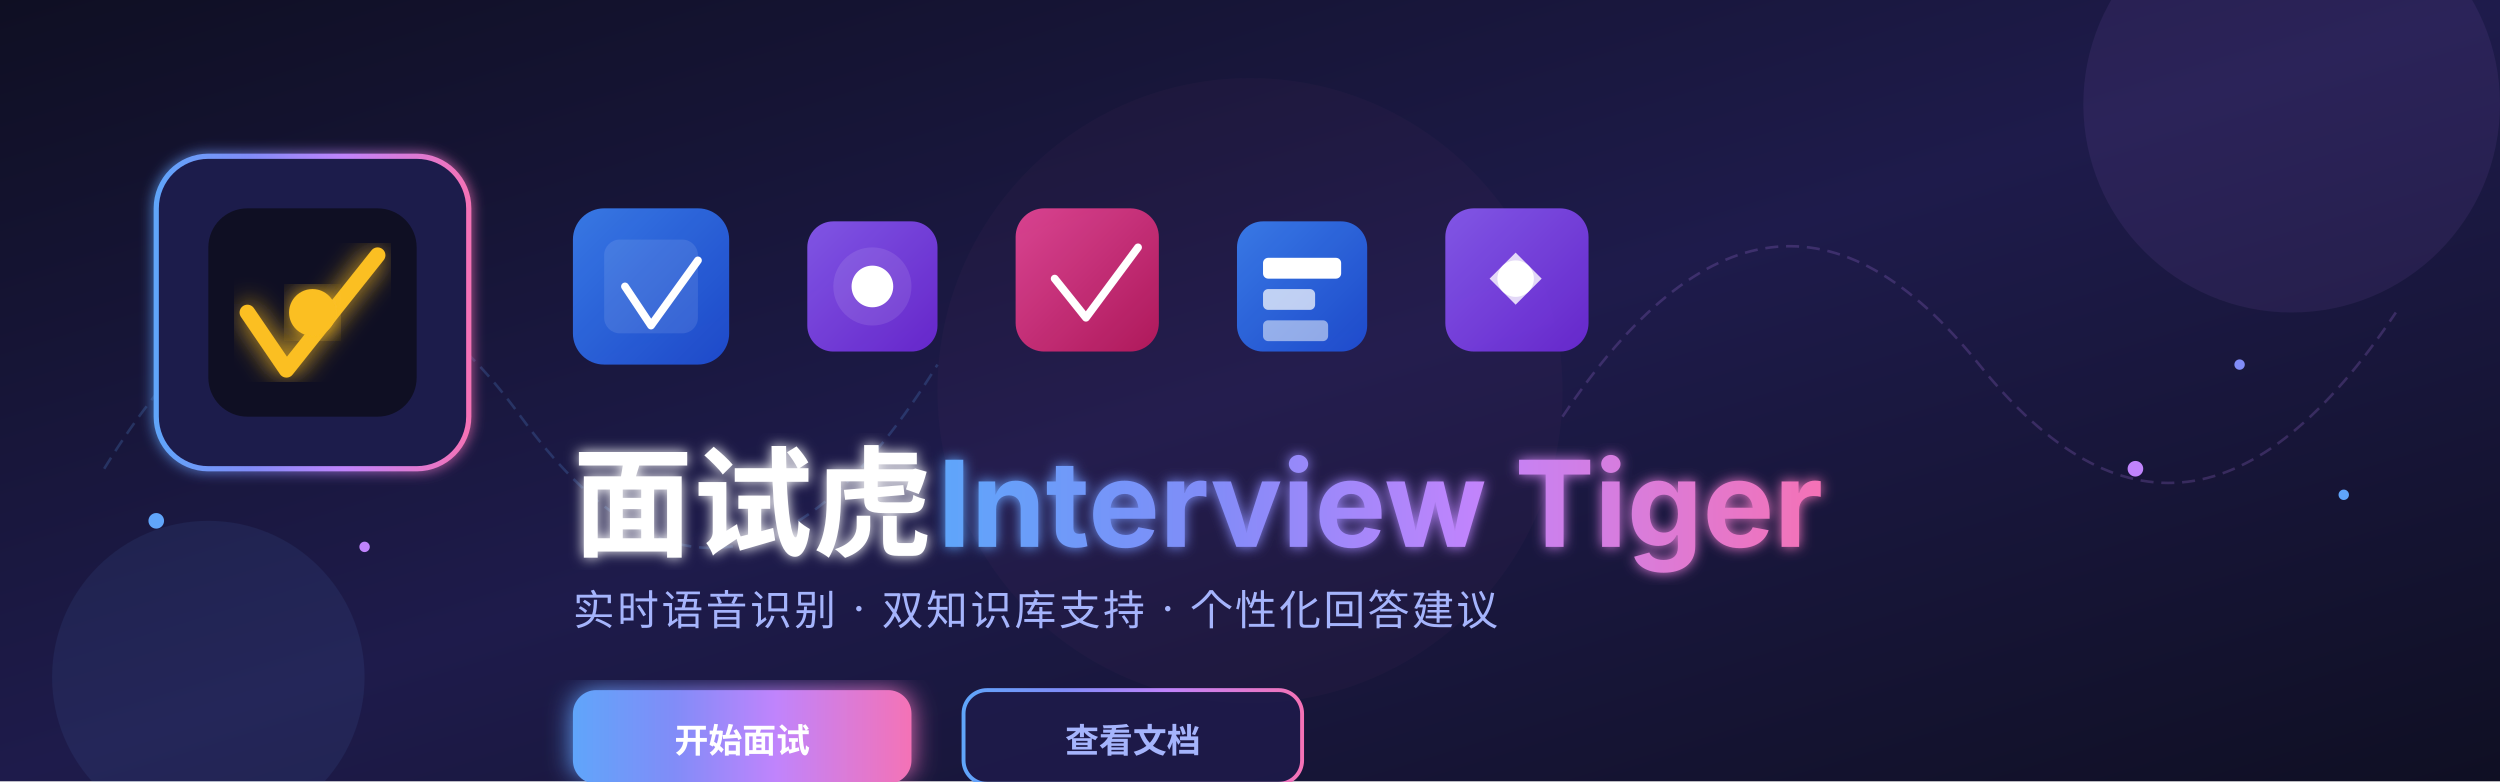
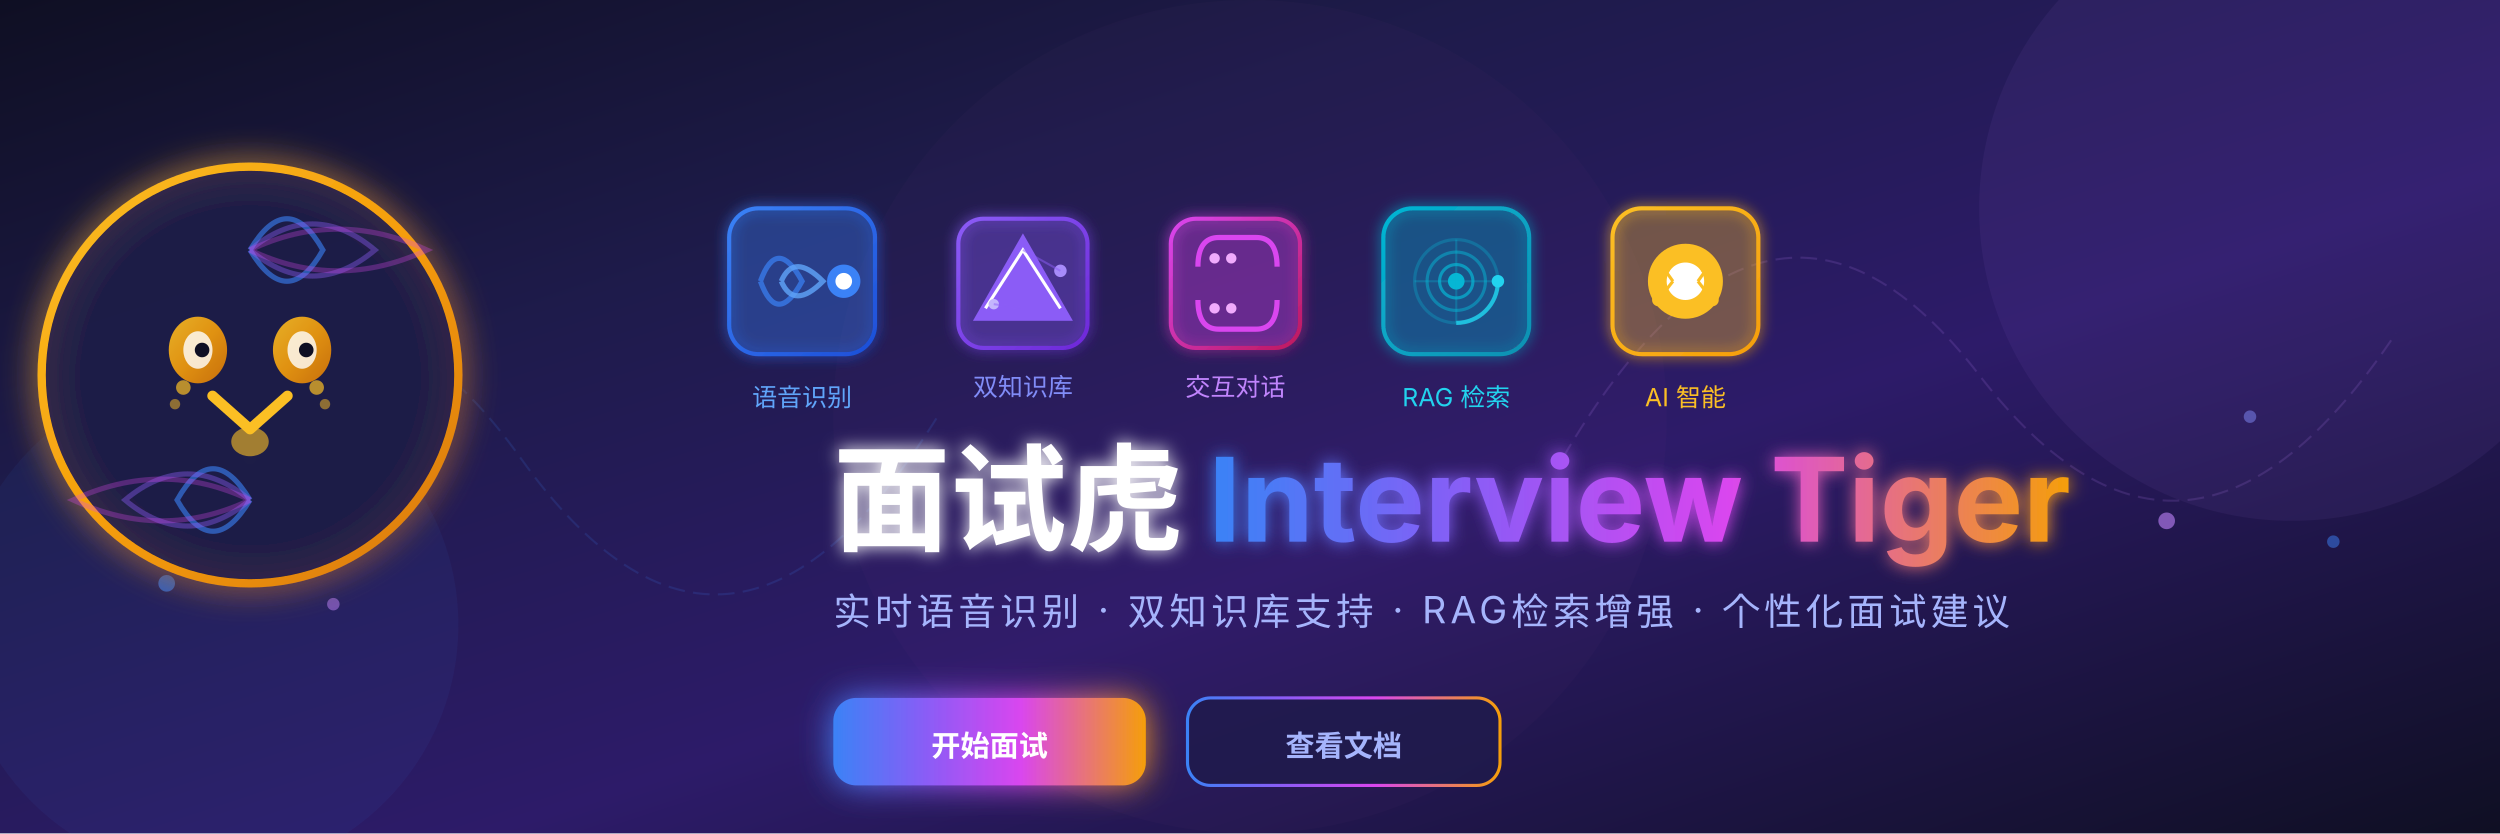
- <svg xmlns="http://www.w3.org/2000/svg" viewBox="0 0 960 300">
+ <svg xmlns="http://www.w3.org/2000/svg" viewBox="0 0 1200 400">
  <defs>
    <linearGradient id="bgGradient" x1="0%" y1="0%" x2="100%" y2="100%">
      <stop offset="0%" style="stop-color:#0f0f23" />
-       <stop offset="50%" style="stop-color:#1e1b4b" />
+       <stop offset="30%" style="stop-color:#1e1b4b" />
+       <stop offset="60%" style="stop-color:#2d1b69" />
      <stop offset="100%" style="stop-color:#0f0f23" />
    </linearGradient>
    <linearGradient id="accentGradient" x1="0%" y1="0%" x2="100%" y2="0%">
-       <stop offset="0%" style="stop-color:#60a5fa" />
-       <stop offset="30%" style="stop-color:#818cf8" />
-       <stop offset="60%" style="stop-color:#c084fc" />
-       <stop offset="100%" style="stop-color:#f472b6" />
-     </linearGradient>
-     <linearGradient id="iconGradient1" x1="0%" y1="0%" x2="100%" y2="100%">
+       <stop offset="0%" style="stop-color:#3b82f6" />
+       <stop offset="30%" style="stop-color:#8b5cf6" />
+       <stop offset="60%" style="stop-color:#d946ef" />
+       <stop offset="100%" style="stop-color:#f59e0b" />
+     </linearGradient>
+     <linearGradient id="tigerGradient" x1="0%" y1="0%" x2="100%" y2="100%">
+       <stop offset="0%" style="stop-color:#fbbf24" />
+       <stop offset="50%" style="stop-color:#f59e0b" />
+       <stop offset="100%" style="stop-color:#d97706" />
+     </linearGradient>
+     <linearGradient id="speechGradient" x1="0%" y1="0%" x2="100%" y2="100%">
      <stop offset="0%" style="stop-color:#3b82f6" />
      <stop offset="100%" style="stop-color:#1d4ed8" />
    </linearGradient>
-     <linearGradient id="iconGradient2" x1="0%" y1="0%" x2="100%" y2="100%">
+     <linearGradient id="knowledgeGradient" x1="0%" y1="0%" x2="100%" y2="100%">
      <stop offset="0%" style="stop-color:#8b5cf6" />
      <stop offset="100%" style="stop-color:#6d28d9" />
    </linearGradient>
-     <linearGradient id="iconGradient3" x1="0%" y1="0%" x2="100%" y2="100%">
-       <stop offset="0%" style="stop-color:#ec4899" />
+     <linearGradient id="dialogueGradient" x1="0%" y1="0%" x2="100%" y2="100%">
+       <stop offset="0%" style="stop-color:#d946ef" />
      <stop offset="100%" style="stop-color:#be185d" />
    </linearGradient>
-     <filter id="glow">
-       <feGaussianBlur stdDeviation="5" result="coloredBlur" />
+     <linearGradient id="ragGradient" x1="0%" y1="0%" x2="100%" y2="100%">
+       <stop offset="0%" style="stop-color:#06b6d4" />
+       <stop offset="100%" style="stop-color:#0891b2" />
+     </linearGradient>
+     <linearGradient id="aiGradient" x1="0%" y1="0%" x2="100%" y2="100%">
+       <stop offset="0%" style="stop-color:#fbbf24" />
+       <stop offset="100%" style="stop-color:#f59e0b" />
+     </linearGradient>
+     <filter id="glow" x="-50%" y="-50%" width="200%" height="200%">
+       <feGaussianBlur stdDeviation="8" result="coloredBlur" />
      <feMerge>
        <feMergeNode in="coloredBlur" />
        <feMergeNode in="SourceGraphic" />
      </feMerge>
    </filter>
-     <filter id="textGlow">
-       <feGaussianBlur stdDeviation="2.5" result="coloredBlur" />
+     <filter id="textGlow" x="-50%" y="-50%" width="200%" height="200%">
+       <feGaussianBlur stdDeviation="4" result="coloredBlur" />
      <feMerge>
        <feMergeNode in="coloredBlur" />
        <feMergeNode in="SourceGraphic" />
      </feMerge>
    </filter>
-     <filter id="iconGlow">
-       <feGaussianBlur stdDeviation="2.5" result="coloredBlur" />
+     <filter id="iconGlow" x="-50%" y="-50%" width="200%" height="200%">
+       <feGaussianBlur stdDeviation="3" result="coloredBlur" />
      <feMerge>
        <feMergeNode in="coloredBlur" />
        <feMergeNode in="SourceGraphic" />
      </feMerge>
    </filter>
  </defs>
-   <rect width="960" height="300" fill="url(#bgGradient)" />
-   <circle cx="80" cy="260" r="60" fill="#60a5fa" opacity="0.08" />
-   <circle cx="880" cy="40" r="80" fill="#c084fc" opacity="0.08" />
-   <circle cx="480" cy="150" r="120" fill="#f472b6" opacity="0.03" />
-   <path d="M 40 180 Q 120 50 200 160 T 360 140" stroke="#60a5fa" stroke-width="1" fill="none" opacity="0.2" stroke-dasharray="5,3" />
-   <path d="M 600 160 Q 680 40 760 140 T 920 120" stroke="#c084fc" stroke-width="1" fill="none" opacity="0.2" stroke-dasharray="5,3" />
-   <circle cx="60" cy="200" r="3" fill="#60a5fa" />
-   <circle cx="100" cy="150" r="2" fill="#818cf8" />
-   <circle cx="140" cy="210" r="2" fill="#c084fc" />
-   <circle cx="820" cy="180" r="3" fill="#c084fc" />
-   <circle cx="860" cy="140" r="2" fill="#818cf8" />
-   <circle cx="900" cy="190" r="2" fill="#60a5fa" />
-   <g transform="translate(60, 60)">
-     <rect x="0" y="0" width="120" height="120" rx="20" fill="#1e1b4b" stroke="url(#accentGradient)" stroke-width="2" filter="url(#iconGlow)" />
-     <rect x="20" y="20" width="80" height="80" rx="15" fill="#0f0f23" />
-     <path d="M 35 60 L 50 82 L 85 38" stroke="#fbbf24" stroke-width="6" fill="none" stroke-linecap="round" stroke-linejoin="round" filter="url(#glow)" />
-     <circle cx="60" cy="60" r="9" fill="#fbbf24" filter="url(#glow)" />
-   </g>
-   <g transform="translate(220, 80)">
-     <rect x="0" y="0" width="60" height="60" rx="12" fill="url(#iconGradient1)" opacity="0.9" />
-     <rect x="12" y="12" width="36" height="36" rx="6" fill="rgba(255,255,255,0.1)" />
-     <path d="M 20 30 L 30 45 L 48 20" stroke="#ffffff" stroke-width="3" fill="none" stroke-linecap="round" stroke-linejoin="round" />
-   </g>
-   <g transform="translate(310, 85)">
-     <rect x="0" y="0" width="50" height="50" rx="10" fill="url(#iconGradient2)" opacity="0.9" />
-     <circle cx="25" cy="25" r="15" fill="rgba(255,255,255,0.1)" />
-     <circle cx="25" cy="25" r="8" fill="#ffffff" />
-   </g>
-   <g transform="translate(390, 80)">
-     <rect x="0" y="0" width="55" height="55" rx="11" fill="url(#iconGradient3)" opacity="0.9" />
-     <path d="M 15 27 L 27 42 L 47 15" stroke="#ffffff" stroke-width="3" fill="none" stroke-linecap="round" stroke-linejoin="round" />
-   </g>
-   <g transform="translate(475, 85)">
-     <rect x="0" y="0" width="50" height="50" rx="10" fill="url(#iconGradient1)" opacity="0.9" />
-     <rect x="10" y="14" width="30" height="8" rx="2" fill="#ffffff" />
-     <rect x="10" y="26" width="20" height="8" rx="2" fill="rgba(255,255,255,0.7)" />
-     <rect x="10" y="38" width="25" height="8" rx="2" fill="rgba(255,255,255,0.5)" />
-   </g>
-   <g transform="translate(555, 80)">
-     <rect x="0" y="0" width="55" height="55" rx="11" fill="url(#iconGradient2)" opacity="0.9" />
-     <circle cx="27" cy="27" r="7" fill="#ffffff" />
-     <path d="M 17 27 L 27 17 L 37 27 L 27 37 Z" fill="rgba(255,255,255,0.8)" />
-   </g>
-   <text x="220" y="210" font-family="system-ui, -apple-system, sans-serif" font-size="46" font-weight="bold" fill="#ffffff" filter="url(#textGlow)">
+   <rect width="1200" height="400" fill="url(#bgGradient)" />
+   <circle cx="100" cy="300" r="120" fill="#3b82f6" opacity="0.06" />
+   <circle cx="1100" cy="100" r="150" fill="#c084fc" opacity="0.06" />
+   <circle cx="600" cy="200" r="200" fill="#f472b6" opacity="0.02" />
+   <path d="M 50 250 Q 150 80 250 220 T 450 200" stroke="#3b82f6" stroke-width="1" fill="none" opacity="0.15" stroke-dasharray="8,4" />
+   <path d="M 750 220 Q 850 50 950 180 T 1150 160" stroke="#c084fc" stroke-width="1" fill="none" opacity="0.15" stroke-dasharray="8,4" />
+   <circle cx="80" cy="280" r="4" fill="#3b82f6" opacity="0.6">
+     <animate attributeName="opacity" values="0.6;0.3;0.6" dur="3s" repeatCount="indefinite" />
+   </circle>
+   <circle cx="120" cy="220" r="3" fill="#818cf8" opacity="0.5">
+     <animate attributeName="opacity" values="0.5;0.2;0.5" dur="2.5s" repeatCount="indefinite" />
+   </circle>
+   <circle cx="160" cy="290" r="3" fill="#c084fc" opacity="0.5">
+     <animate attributeName="opacity" values="0.5;0.2;0.5" dur="3s" repeatCount="indefinite" />
+   </circle>
+   <circle cx="1040" cy="250" r="4" fill="#c084fc" opacity="0.6">
+     <animate attributeName="opacity" values="0.6;0.3;0.6" dur="2.5s" repeatCount="indefinite" />
+   </circle>
+   <circle cx="1080" cy="200" r="3" fill="#818cf8" opacity="0.5">
+     <animate attributeName="opacity" values="0.5;0.2;0.5" dur="3s" repeatCount="indefinite" />
+   </circle>
+   <circle cx="1120" cy="260" r="3" fill="#3b82f6" opacity="0.5">
+     <animate attributeName="opacity" values="0.5;0.2;0.5" dur="2.5s" repeatCount="indefinite" />
+   </circle>
+   <g transform="translate(120, 180)">
+     <circle cx="0" cy="0" r="100" fill="rgba(30,27,75,0.9)" stroke="url(#tigerGradient)" stroke-width="4" filter="url(#glow)" />
+     <g>
+       <ellipse cx="-25" cy="-12" rx="14" ry="16" fill="url(#tigerGradient)" opacity="0.9" />
+       <ellipse cx="25" cy="-12" rx="14" ry="16" fill="url(#tigerGradient)" opacity="0.9" />
+       <ellipse cx="-25" cy="-12" rx="7" ry="9" fill="#fff" opacity="0.8" />
+       <ellipse cx="25" cy="-12" rx="7" ry="9" fill="#fff" opacity="0.8" />
+       <circle cx="-23" cy="-12" r="3.5" fill="#0f0f23" />
+       <circle cx="27" cy="-12" r="3.5" fill="#0f0f23" />
+       <path d="M -18 10 L 0 26 L 18 10" stroke="#fbbf24" stroke-width="5" fill="none" stroke-linecap="round" stroke-linejoin="round" />
+       <circle cx="-32" cy="6" r="3.5" fill="#fbbf24" opacity="0.7" />
+       <circle cx="-36" cy="14" r="2.5" fill="#fbbf24" opacity="0.5" />
+       <circle cx="32" cy="6" r="3.5" fill="#fbbf24" opacity="0.7" />
+       <circle cx="36" cy="14" r="2.5" fill="#fbbf24" opacity="0.5" />
+       <ellipse cx="0" cy="32" rx="9" ry="7" fill="#fbbf24" opacity="0.6" />
+     </g>
+     <g transform="translate(0, -60)">
+       <path d="M 0 0 Q 18 -30 35 0 Q 18 30 0 0" stroke="#3b82f6" stroke-width="2.5" fill="none" opacity="0.6">
+         <animate attributeName="d" values="M 0 0 Q 18 -30 35 0 Q 18 30 0 0;M 0 0 Q 18 -45 35 0 Q 18 45 0 0;M 0 0 Q 18 -30 35 0 Q 18 30 0 0" dur="2s" repeatCount="indefinite" />
+       </path>
+       <path d="M 0 0 Q 30 -25 60 0 Q 30 25 0 0" stroke="#8b5cf6" stroke-width="2.5" fill="none" opacity="0.4">
+         <animate attributeName="d" values="M 0 0 Q 30 -25 60 0 Q 30 25 0 0;M 0 0 Q 30 -40 60 0 Q 30 40 0 0;M 0 0 Q 30 -25 60 0 Q 30 25 0 0" dur="2.5s" repeatCount="indefinite" />
+       </path>
+       <path d="M 0 0 Q 42 -20 85 0 Q 42 20 0 0" stroke="#d946ef" stroke-width="2.5" fill="none" opacity="0.3">
+         <animate attributeName="d" values="M 0 0 Q 42 -20 85 0 Q 42 20 0 0;M 0 0 Q 42 -35 85 0 Q 42 35 0 0;M 0 0 Q 42 -20 85 0 Q 42 20 0 0" dur="3s" repeatCount="indefinite" />
+       </path>
+     </g>
+     <g transform="translate(0, 60)">
+       <path d="M 0 0 Q -18 -30 -35 0 Q -18 30 0 0" stroke="#3b82f6" stroke-width="2.5" fill="none" opacity="0.6">
+         <animate attributeName="d" values="M 0 0 Q -18 -30 -35 0 Q -18 30 0 0;M 0 0 Q -18 -45 -35 0 Q -18 45 0 0;M 0 0 Q -18 -30 -35 0 Q -18 30 0 0" dur="2s" repeatCount="indefinite" />
+       </path>
+       <path d="M 0 0 Q -30 -25 -60 0 Q -30 25 0 0" stroke="#8b5cf6" stroke-width="2.5" fill="none" opacity="0.4">
+         <animate attributeName="d" values="M 0 0 Q -30 -25 -60 0 Q -30 25 0 0;M 0 0 Q -30 -40 -60 0 Q -30 40 0 0;M 0 0 Q -30 -25 -60 0 Q -30 25 0 0" dur="2.5s" repeatCount="indefinite" />
+       </path>
+       <path d="M 0 0 Q -42 -20 -85 0 Q -42 20 0 0" stroke="#d946ef" stroke-width="2.5" fill="none" opacity="0.3">
+         <animate attributeName="d" values="M 0 0 Q -42 -20 -85 0 Q -42 20 0 0;M 0 0 Q -42 -35 -85 0 Q -42 35 0 0;M 0 0 Q -42 -20 -85 0 Q -42 20 0 0" dur="3s" repeatCount="indefinite" />
+       </path>
+     </g>
+   </g>
+   <g transform="translate(350, 100)">
+     <rect x="0" y="0" width="70" height="70" rx="14" fill="rgba(59,130,246,0.2)" stroke="url(#speechGradient)" stroke-width="2" filter="url(#iconGlow)" />
+     <g transform="translate(35, 35)">
+       <path d="M -20 0 Q -12 -22 0 0 Q -12 22 -20 0" stroke="#3b82f6" stroke-width="2.5" fill="none" opacity="0.7">
+         <animate attributeName="d" values="M -20 0 Q -12 -22 0 0 Q -12 22 -20 0;M -20 0 Q -12 -35 0 0 Q -12 35 -20 0;M -20 0 Q -12 -22 0 0 Q -12 22 -20 0" dur="2s" repeatCount="indefinite" />
+       </path>
+       <path d="M -10 0 Q -4 -14 10 0 Q -4 14 -10 0" stroke="#60a5fa" stroke-width="2.5" fill="none" opacity="0.8">
+         <animate attributeName="d" values="M -10 0 Q -4 -14 10 0 Q -4 14 -10 0;M -10 0 Q -4 -26 10 0 Q -4 26 -10 0;M -10 0 Q -4 -14 10 0 Q -4 14 -10 0" dur="2.2s" repeatCount="indefinite" />
+       </path>
+       <circle cx="20" cy="0" r="8" fill="#3b82f6" />
+       <circle cx="20" cy="0" r="4" fill="#fff" />
+     </g>
+     <text x="35" y="95" font-family="system-ui, -apple-system, sans-serif" font-size="12" fill="#60a5fa" text-anchor="middle">
+       语音识别
+     </text>
+   </g>
+   <g transform="translate(460, 105)">
+     <rect x="0" y="0" width="62" height="62" rx="12" fill="rgba(139,92,246,0.2)" stroke="url(#knowledgeGradient)" stroke-width="2" filter="url(#iconGlow)" />
+     <g transform="translate(31, 31)">
+       <path d="M -24 18 L 0 -24 L 24 18 Z" fill="#8b5cf6" />
+       <path d="M -18 12 L 0 -16 L 18 12" stroke="#fff" stroke-width="1.5" fill="none" />
+       <circle cx="18" cy="-6" r="3" fill="#a78bfa">
+         <animate attributeName="opacity" values="1;0.5;1" dur="2s" repeatCount="indefinite" />
+       </circle>
+       <circle cx="-14" cy="10" r="2.5" fill="#c4b5fd">
+         <animate attributeName="opacity" values="0.5;1;0.5" dur="2.5s" repeatCount="indefinite" />
+       </circle>
+       <line x1="0" y1="-16" x2="18" y2="-6" stroke="#8b5cf6" stroke-width="1" opacity="0.5" />
+       <line x1="0" y1="12" x2="-14" y2="10" stroke="#8b5cf6" stroke-width="1" opacity="0.5" />
+     </g>
+     <text x="31" y="85" font-family="system-ui, -apple-system, sans-serif" font-size="12" fill="#818cf8" text-anchor="middle">
+       双知识库
+     </text>
+   </g>
+   <g transform="translate(562, 105)">
+     <rect x="0" y="0" width="62" height="62" rx="12" fill="rgba(217,70,239,0.2)" stroke="url(#dialogueGradient)" stroke-width="2" filter="url(#iconGlow)" />
+     <g transform="translate(31, 31)">
+       <path d="M -18 -8 Q -18 -22 -8 -22 L 10 -22 Q 20 -22 20 -8" stroke="#d946ef" stroke-width="2.5" fill="none" />
+       <path d="M -18 8 Q -18 22 -8 22 L 10 22 Q 20 22 20 8" stroke="#d946ef" stroke-width="2.5" fill="none" />
+       <circle cx="-10" cy="-12" r="2.5" fill="#f0abfc">
+         <animate attributeName="opacity" values="1;0.3;1" dur="1.5s" repeatCount="indefinite" />
+       </circle>
+       <circle cx="-2" cy="-12" r="2.5" fill="#f0abfc">
+         <animate attributeName="opacity" values="0.3;1;0.3" dur="1.5s" repeatCount="indefinite" />
+       </circle>
+       <circle cx="-10" cy="12" r="2.5" fill="#f0abfc">
+         <animate attributeName="opacity" values="0.3;1;0.3" dur="1.5s" repeatCount="indefinite" />
+       </circle>
+       <circle cx="-2" cy="12" r="2.5" fill="#f0abfc">
+         <animate attributeName="opacity" values="1;0.3;1" dur="1.5s" repeatCount="indefinite" />
+       </circle>
+     </g>
+     <text x="31" y="85" font-family="system-ui, -apple-system, sans-serif" font-size="12" fill="#c084fc" text-anchor="middle">
+       交互对话
+     </text>
+   </g>
+   <g transform="translate(664, 100)">
+     <rect x="0" y="0" width="70" height="70" rx="14" fill="rgba(6,182,212,0.2)" stroke="url(#ragGradient)" stroke-width="2" filter="url(#iconGlow)" />
+     <g transform="translate(35, 35)">
+       <circle cx="0" cy="0" r="20" fill="none" stroke="#06b6d4" stroke-width="1.5" opacity="0.3" />
+       <circle cx="0" cy="0" r="14" fill="none" stroke="#06b6d4" stroke-width="1.5" opacity="0.5" />
+       <circle cx="0" cy="0" r="8" fill="none" stroke="#06b6d4" stroke-width="1.5" opacity="0.7" />
+       <circle cx="0" cy="0" r="4" fill="#06b6d4" />
+       <line x1="0" y1="-20" x2="0" y2="20" stroke="#06b6d4" stroke-width="1" opacity="0.3" />
+       <line x1="-20" y1="0" x2="20" y2="0" stroke="#06b6d4" stroke-width="1" opacity="0.3" />
+       <path d="M 20 0 A 20 20 0 0 1 0 20" fill="none" stroke="#22d3ee" stroke-width="2" opacity="0.8">
+         <animateTransform attributeName="transform" type="rotate" from="0 0 0" to="360 0 0" dur="3s" repeatCount="indefinite" />
+       </path>
+       <circle cx="20" cy="0" r="3" fill="#22d3ee">
+         <animateTransform attributeName="transform" type="rotate" from="0 0 0" to="360 0 0" dur="3s" repeatCount="indefinite" />
+       </circle>
+     </g>
+     <text x="35" y="95" font-family="system-ui, -apple-system, sans-serif" font-size="12" fill="#22d3ee" text-anchor="middle">
+       RAG 检索
+     </text>
+   </g>
+   <g transform="translate(774, 100)">
+     <rect x="0" y="0" width="70" height="70" rx="14" fill="rgba(251,191,36,0.2)" stroke="url(#aiGradient)" stroke-width="2" filter="url(#iconGlow)" />
+     <g transform="translate(35, 35)">
+       <circle cx="0" cy="0" r="18" fill="#fbbf24" />
+       <circle cx="0" cy="0" r="9" fill="#fff" />
+       <circle cx="-11" cy="-7" r="4" fill="#fbbf24">
+         <animate attributeName="opacity" values="1;0.5;1" dur="2s" repeatCount="indefinite" />
+       </circle>
+       <circle cx="11" cy="-7" r="4" fill="#fbbf24">
+         <animate attributeName="opacity" values="0.5;1;0.5" dur="2s" repeatCount="indefinite" />
+       </circle>
+       <circle cx="-13" cy="9" r="3" fill="#fbbf24">
+         <animate attributeName="opacity" values="1;0.5;1" dur="2.5s" repeatCount="indefinite" />
+       </circle>
+       <circle cx="13" cy="9" r="3" fill="#fbbf24">
+         <animate attributeName="opacity" values="0.5;1;0.5" dur="2.5s" repeatCount="indefinite" />
+       </circle>
+       <line x1="6" y1="0" x2="11" y2="-7" stroke="#fbbf24" stroke-width="1.5" />
+       <line x1="-6" y1="0" x2="-11" y2="-7" stroke="#fbbf24" stroke-width="1.5" />
+       <line x1="6" y1="0" x2="13" y2="9" stroke="#fbbf24" stroke-width="1.5" />
+       <line x1="-6" y1="0" x2="-13" y2="9" stroke="#fbbf24" stroke-width="1.5" />
+     </g>
+     <text x="35" y="95" font-family="system-ui, -apple-system, sans-serif" font-size="12" fill="#fbbf24" text-anchor="middle">
+       AI 智能
+     </text>
+   </g>
+   <text x="400" y="260" font-family="system-ui, -apple-system, sans-serif" font-size="56" font-weight="bold" fill="#ffffff" filter="url(#textGlow)">
    面试虎
  </text>
-   <text x="360" y="210" font-family="system-ui, -apple-system, sans-serif" font-size="46" font-weight="bold" fill="url(#accentGradient)" filter="url(#textGlow)">
+   <text x="580" y="260" font-family="system-ui, -apple-system, sans-serif" font-size="56" font-weight="bold" fill="url(#accentGradient)" filter="url(#textGlow)">
    Interview Tiger
  </text>
-   <text x="220" y="240" font-family="system-ui, -apple-system, sans-serif" font-size="16" fill="#a5b4fc" letter-spacing="1">
-     实时语音识别 · 双知识库支持 · 个性化回答建议
+   <text x="400" y="300" font-family="system-ui, -apple-system, sans-serif" font-size="18" fill="#a5b4fc" letter-spacing="2">
+     实时语音识别 · 双知识库支持 · RAG检索增强 · 个性化面试建议
  </text>
-   <g transform="translate(220, 265)">
-     <rect x="0" y="0" width="130" height="36" rx="9" fill="url(#accentGradient)" filter="url(#glow)" />
-     <text x="65" y="24" font-family="system-ui, -apple-system, sans-serif" font-size="13" font-weight="600" fill="#ffffff" text-anchor="middle">
+   <g transform="translate(400, 335)">
+     <rect x="0" y="0" width="150" height="42" rx="11" fill="url(#accentGradient)" filter="url(#glow)" />
+     <text x="75" y="28" font-family="system-ui, -apple-system, sans-serif" font-size="14" font-weight="600" fill="#ffffff" text-anchor="middle">
      开始面试
    </text>
  </g>
-   <g transform="translate(370, 265)">
-     <rect x="0" y="0" width="130" height="36" rx="9" fill="rgba(30,27,75,0.8)" stroke="url(#accentGradient)" stroke-width="1.5" />
-     <text x="65" y="24" font-family="system-ui, -apple-system, sans-serif" font-size="13" font-weight="600" fill="#a5b4fc" text-anchor="middle">
+   <g transform="translate(570, 335)">
+     <rect x="0" y="0" width="150" height="42" rx="11" fill="rgba(30,27,75,0.8)" stroke="url(#accentGradient)" stroke-width="1.5" />
+     <text x="75" y="28" font-family="system-ui, -apple-system, sans-serif" font-size="14" font-weight="600" fill="#a5b4fc" text-anchor="middle">
      查看文档
    </text>
  </g>
</svg>
